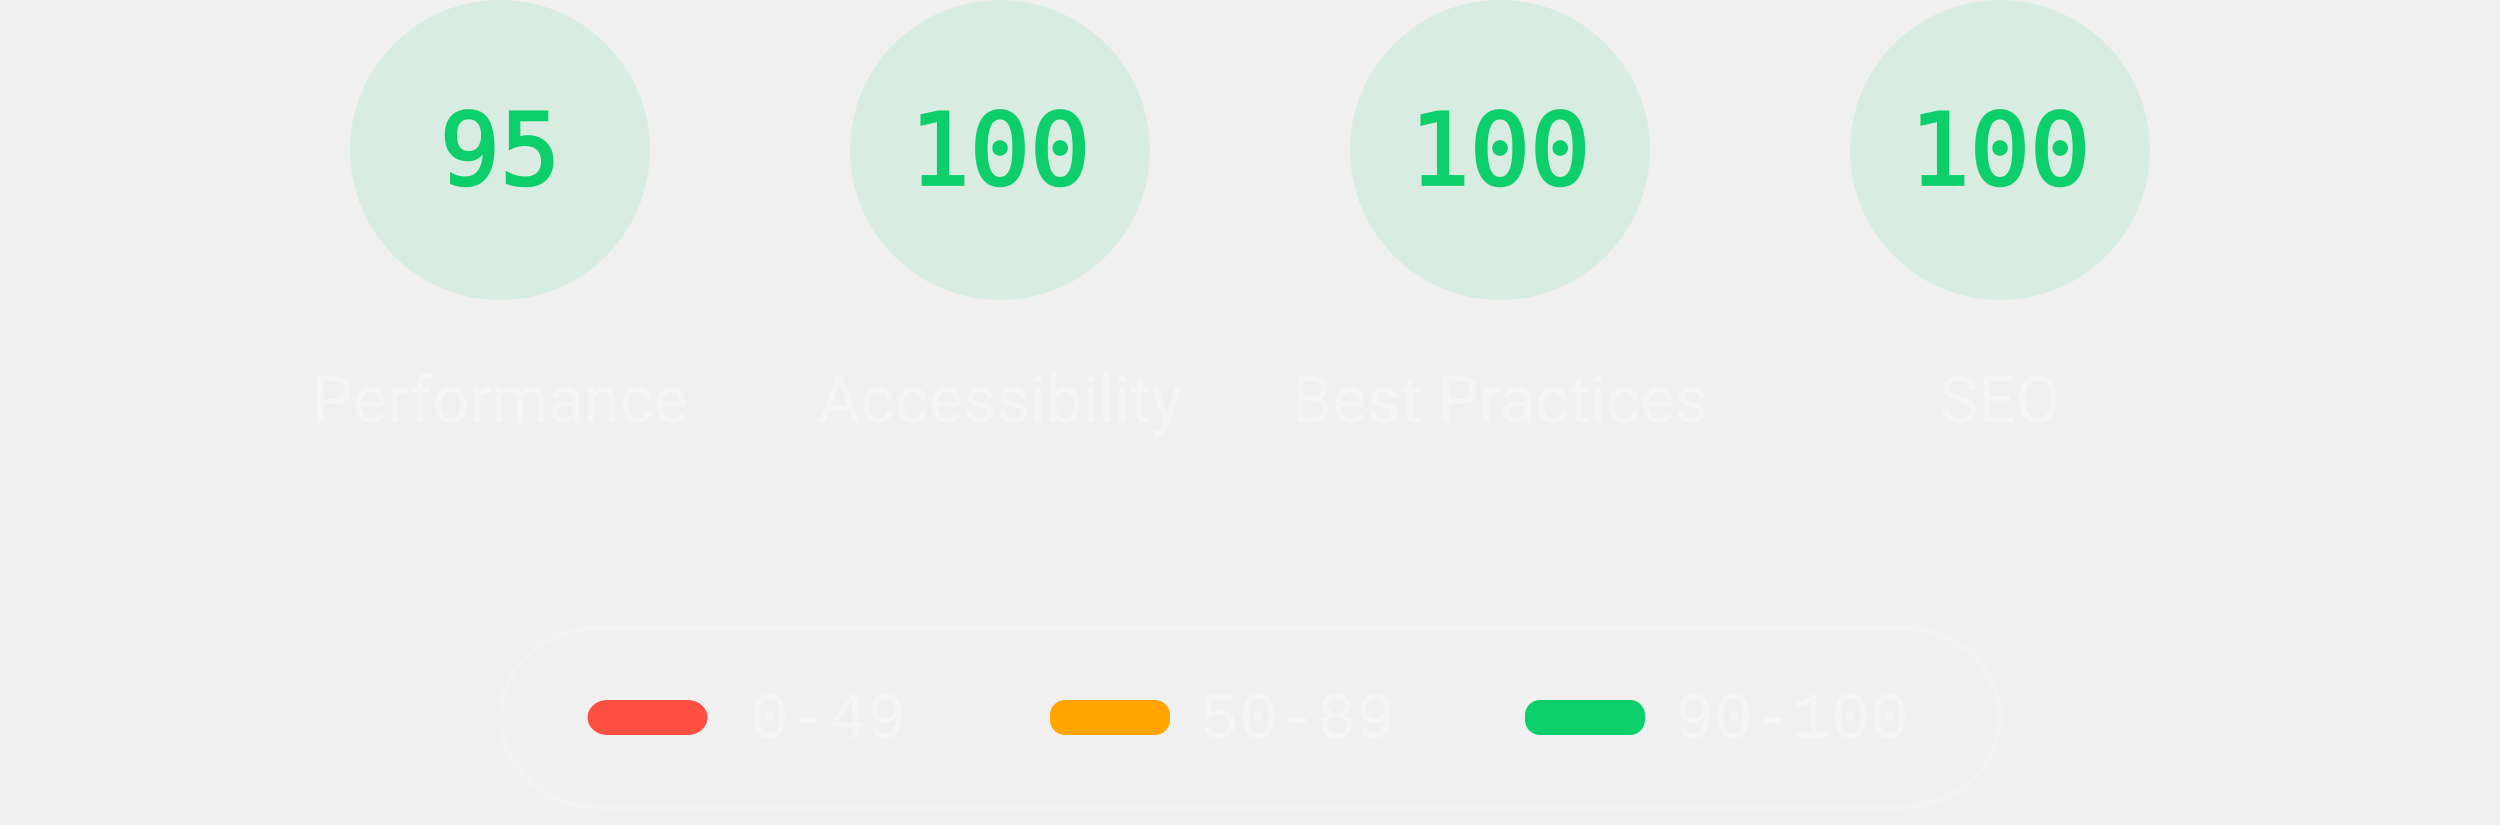
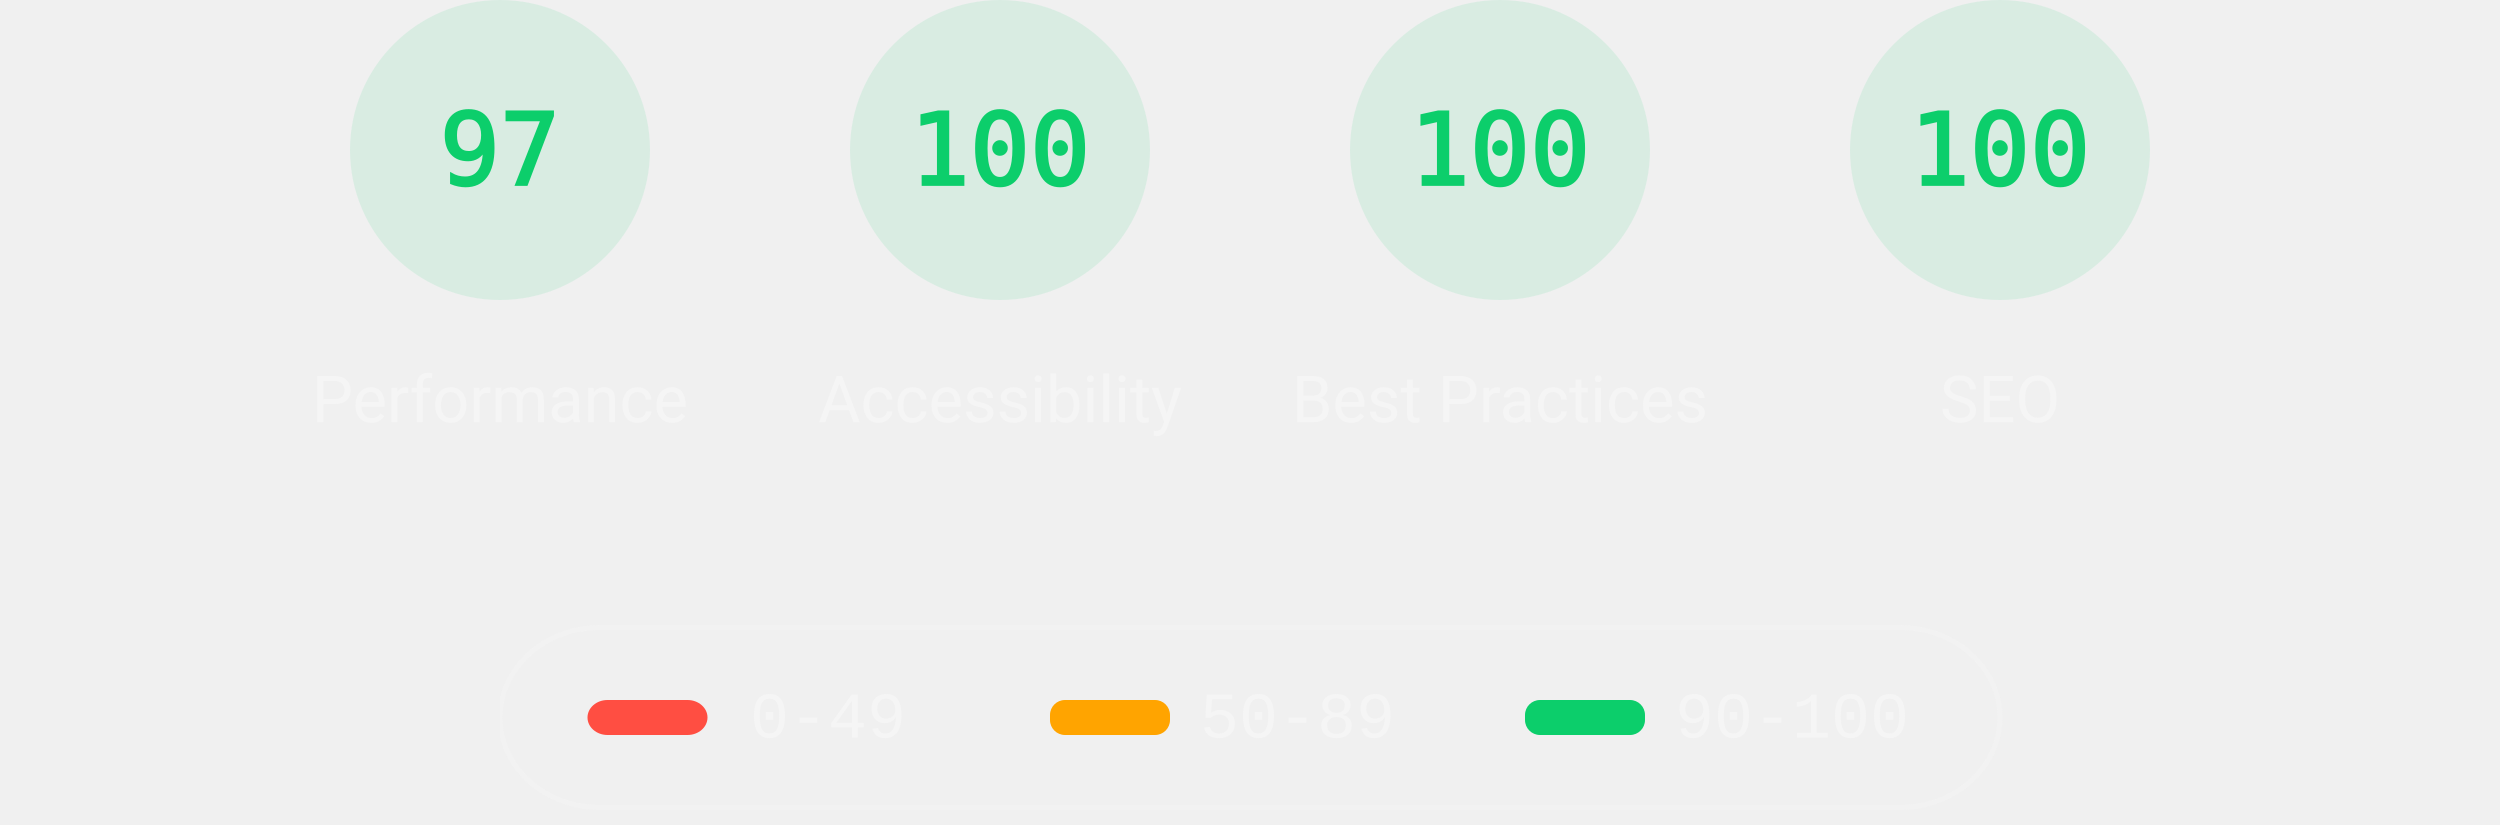
<svg xmlns="http://www.w3.org/2000/svg" class="theme--dark" fill="none" width="1000" height="330">
  <style>
			.gauge-base {
				opacity: 0.1
			}

			.gauge-arc {
				fill: none;
				animation-delay: 250ms;
				stroke-linecap: round;
				transform: rotate(-90deg);
				transform-origin: 100px 60px;
				animation: load-gauge 1s ease forwards
			}

			.guage-text {
				font-size: 40px;
				font-family: monospace;
				text-align: center
			}

			.guage-red {
				color: #ff4e42;
				fill: #ff4e42;
				stroke: #ff4e42
			}
			.guage-orange {
				color: #ffa400;
				fill: #ffa400;
				stroke: #ffa400
			}
			.guage-green {
				color: #0cce6b;
				fill: #0cce6b;
				stroke: #0cce6b
			}
			.theme--agnostic .guage-undefined {
				color: #5c5c5c;
				fill: #5c5c5c;
				stroke: #5c5c5c
			}
			.theme--light .guage-undefined {
				color: #1e1e1e;
				fill: #1e1e1e;
				stroke: #1e1e1e
			}
			.theme--dark .guage-undefined {
				color: #f5f5f5;
				fill: #f5f5f5;
				stroke: #f5f5f5
			}

			.guage-title {
				stroke: none;
				font-size: 26px;
				line-height: 26px;
				font-family: Roboto, Halvetica, Arial, sans-serif
			}
			.metric.guage-title {
				font-family: 'Courier New', Courier, monospace
			}
			.theme--agnostic .guage-title {
				color: #737373;
				fill: #737373
			}
			.theme--light .guage-title {
				color: #212121;
				fill: #212121
			}
			.theme--dark .guage-title {
				color: #f5f5f5;
				fill: #f5f5f5
			}

			@keyframes load-gauge {
				from {
					stroke-dasharray: 0 352.858
				}
			}
			.lh-gauge--pwa__disc {
				fill: #e0e0e0
			}
			.lh-gauge--pwa__logo {
				position: relative;
				fill: #b0b0b0
			}
			.lh-gauge--pwa__invisible {
				display: none
			}
			.lh-gauge--pwa__visible {
				display: inline
			}
			.guage-invisible {
				display: none
			}
			.lh-gauge--pwa__logo--primary-color {
				fill: #304ffe
			}
			.theme--agnostic .lh-gauge--pwa__logo--secondary-color {
				fill: #787878
			}
			.theme--light .lh-gauge--pwa__logo--secondary-color {
				fill: #3d3d3d
			}
			.theme--dark .lh-gauge--pwa__logo--secondary-color {
				fill: #d8b6b6
			}
			.theme--light #svg_2 {
				stroke: #00000022
			}
			.theme--agnostic #svg_2 {
				stroke: #616161
			}
			.theme--light #svg_2 {
				stroke: #00000022
			}
			.theme--dark #svg_2 {
				stroke: #f5f5f566
			}
		</style>
  <svg class="guage-div guage-perf guage-green" viewBox="0 0 200 200" width="200" height="200" x="100" y="0">
    <circle class="gauge-base" r="56" cx="100" cy="60" stroke-width="8" />
-     <circle class="gauge-arc guage-arc-1" r="56" cx="100" cy="60" stroke-width="8" style="stroke-dasharray: 334.265, 351.858;" />
-     <text class="guage-text" x="100px" y="60px" alignment-baseline="central" dominant-baseline="central" text-anchor="middle">95</text>
+     <circle class="gauge-arc guage-arc-1" r="56" cx="100" cy="60" stroke-width="8" style="stroke-dasharray: 341.302, 351.858;" />
+     <text class="guage-text" x="100px" y="60px" alignment-baseline="central" dominant-baseline="central" text-anchor="middle">97</text>
    <text class="guage-title" x="100px" y="160px" alignment-baseline="central" dominant-baseline="central" text-anchor="middle">Performance</text>
  </svg>
  <svg class="guage-div guage-acc guage-green" viewBox="0 0 200 200" width="200" height="200" x="300" y="0">
    <circle class="gauge-base" r="56" cx="100" cy="60" stroke-width="8" />
    <circle class="gauge-arc guage-arc-2" r="56" cx="100" cy="60" stroke-width="8" style="stroke-dasharray: 351.858, 351.858;" />
    <text class="guage-text" x="100px" y="60px" alignment-baseline="central" dominant-baseline="central" text-anchor="middle">100</text>
    <text class="guage-title" x="100px" y="160px" alignment-baseline="central" dominant-baseline="central" text-anchor="middle">Accessibility</text>
  </svg>
  <svg class="guage-div guage-best guage-green" viewBox="0 0 200 200" width="200" height="200" x="500" y="0">
    <circle class="gauge-base" r="56" cx="100" cy="60" stroke-width="8" />
    <circle class="gauge-arc guage-arc-3" r="56" cx="100" cy="60" stroke-width="8" style="stroke-dasharray: 351.858, 351.858;" />
    <text class="guage-text" x="100px" y="60px" alignment-baseline="central" dominant-baseline="central" text-anchor="middle">100</text>
    <text class="guage-title" x="100px" y="160px" alignment-baseline="central" dominant-baseline="central" text-anchor="middle">Best Practices</text>
  </svg>
  <svg class="guage-div guage-seo guage-green" viewBox="0 0 200 200" width="200" height="200" x="700" y="0">
    <circle class="gauge-base" r="56" cx="100" cy="60" stroke-width="8" />
    <circle class="gauge-arc guage-arc-4" r="56" cx="100" cy="60" stroke-width="8" style="stroke-dasharray: 351.858, 351.858;" />
    <text class="guage-text" x="100px" y="60px" alignment-baseline="central" dominant-baseline="central" text-anchor="middle">100</text>
    <text class="guage-title" x="100px" y="160px" alignment-baseline="central" dominant-baseline="central" text-anchor="middle">SEO</text>
  </svg>
  <svg class="guage-div guage-pwa guage-invisible" viewBox="0 0 200 200" width="200" height="200" x="900" y="0">
    <svg viewBox="0 0 60 60" width="112" height="112" x="44" y="4">
      <defs>
        <linearGradient id="lh-gauge--pwa__check-circle__gradient-0" x1="50%" y1="0%" x2="50%" y2="100%">
          <stop stop-color="#00C852" offset="0%" />
          <stop stop-color="#009688" offset="100%" />
        </linearGradient>
        <linearGradient id="lh-gauge--pwa__installable__shadow-gradient-0" x1="76.056%" x2="24.111%" y1="82.995%" y2="24.735%">
          <stop stop-color="#A5D6A7" offset="0%" />
          <stop stop-color="#80CBC4" offset="100%" />
        </linearGradient>
        <linearGradient id="lh-gauge--pwa__fast-reliable__shadow-gradient-0" x1="76.056%" y1="82.995%" x2="25.678%" y2="26.493%">
          <stop stop-color="#64B5F6" offset="0%" />
          <stop stop-color="#2979FF" offset="100%" />
        </linearGradient>
        <g id="lh-gauge--pwa__fast-reliable-badge-0">
          <circle fill="#FFFFFF" cx="10" cy="10" r="10" />
          <path fill="#304FFE" d="M10 3.58l5.25 2.34v3.5c0 3.23-2.24 6.26-5.25 7-3.01-.74-5.25-3.77-5.25-7v-3.5L10 3.58zm-.47 10.74l2.76-4.83.03-.07c.04-.08 0-.24-.22-.24h-1.64l.47-3.26h-.47l-2.7 4.77c-.02.01.05-.1-.04.05-.09.16-.1.31.18.31h1.63l-.47 3.27h.47z" />
        </g>
        <g id="lh-gauge--pwa__installable-badge-0">
          <circle fill="#FFFFFF" cx="10" cy="10" r="10" />
          <path fill="#009688" d="M10 4.167A5.835 5.835 0 0 0 4.167 10 5.835 5.835 0 0 0 10 15.833 5.835 5.835 0 0 0 15.833 10 5.835 5.835 0 0 0 10 4.167zm2.917 6.416h-2.334v2.334H9.417v-2.334H7.083V9.417h2.334V7.083h1.166v2.334h2.334v1.166z" />
        </g>
      </defs>
      <g stroke="none" fill-rule="nonzero">
        <circle class="lh-gauge--pwa__disc" cx="30" cy="30" r="30" />
        <g class="lh-gauge--pwa__logo">
          <path d="M35.66 19.39l.7-1.75h2L37.4 15 38.6 12l3.4 9h-2.51l-.58-1.61z" />
          <path d="M33.52 21l3.65-9h-2.42l-2.5 5.82L30.5 12h-1.86l-1.9 5.82-1.35-2.65-1.21 3.72L25.4 21h2.38l1.72-5.2 1.64 5.2z" />
          <path fill-rule="nonzero" d="M20.3 17.91h1.48c.45 0 .85-.05 1.2-.15l.39-1.18 1.07-3.3a2.64 2.64 0 0 0-.28-.37c-.55-.6-1.36-.91-2.42-.91H18v9h2.3V17.9zm1.96-3.84c.22.22.33.5.33.87 0 .36-.1.65-.29.87-.2.23-.59.35-1.15.35h-.86v-2.41h.87c.52 0 .89.1 1.1.32z" />
        </g>
        <rect class="lh-gauge--pwa__component lh-gauge--pwa__na-line lh-gauge--pwa__invisible" fill="#FFFFFF" x="20" y="32" width="20" height="4" rx="2" />
        <g class="lh-gauge--pwa__component lh-gauge--pwa__fast-reliable-badge lh-gauge--pwa__invisible" transform="translate(20, 29)">
          <path fill="url(#lh-gauge--pwa__fast-reliable__shadow-gradient-0)" d="M33.63 19.49A30 30 0 0 1 16.2 30.36L3 17.14 17.14 3l16.49 16.49z" />
          <use href="#lh-gauge--pwa__fast-reliable-badge-0" />
        </g>
        <g class="lh-gauge--pwa__component lh-gauge--pwa__installable-badge lh-gauge--pwa__invisible" transform="translate(20, 29)">
          <path fill="url(#lh-gauge--pwa__installable__shadow-gradient-0)" d="M33.629 19.487c-4.272 5.453-10.391 9.39-17.415 10.869L3 17.142 17.142 3 33.63 19.487z" />
          <use href="#lh-gauge--pwa__installable-badge-0" />
        </g>
        <g class="lh-gauge--pwa__component lh-gauge--pwa__fast-reliable-installable-badges lh-gauge--pwa__invisible">
          <g transform="translate(8, 29)">
            <path fill="url(#lh-gauge--pwa__fast-reliable__shadow-gradient-0)" d="M16.321 30.463L3 17.143 17.142 3l22.365 22.365A29.864 29.864 0 0 1 22 31c-1.942 0-3.84-.184-5.679-.537z" />
            <use href="#lh-gauge--pwa__fast-reliable-badge-0" />
          </g>
          <g transform="translate(32, 29)">
            <path fill="url(#lh-gauge--pwa__installable__shadow-gradient-0)" d="M25.982 11.84a30.107 30.107 0 0 1-13.08 15.203L3 17.143 17.142 3l8.84 8.84z" />
            <use href="#lh-gauge--pwa__installable-badge-0" />
          </g>
        </g>
        <g class="lh-gauge--pwa__component lh-gauge--pwa__check-circle lh-gauge--pwa__invisible" transform="translate(18, 28)">
          <circle fill="#FFFFFF" cx="12" cy="12" r="12" />
          <path fill="url(#lh-gauge--pwa__check-circle__gradient-0)" d="M12 2a10 10 0 1 0 0 20 10 10 0 0 0 0-20zm-2 15l-5-5 1.41-1.41L10 14.17l7.59-7.59L19 8l-9 9z" />
        </g>
      </g>
    </svg>
    <text class="guage-title" y="160px" alignment-baseline="central" dominant-baseline="central" text-anchor="middle">
      <tspan x="100px" dy="-6px">Progressive</tspan>
      <tspan x="100px" dy="30px">Web App</tspan>
    </text>
  </svg>
  <svg width="604" height="76" x="200" y="250">
    <g>
      <rect fill="none" id="canvas_background" height="80" width="604" y="-1" x="-1" />
      <g display="none" overflow="visible" y="0" x="0" height="100%" width="100%" id="canvasGrid">
        <rect fill="url(#gridpattern)" stroke-width="0" y="0" x="0" height="100%" width="100%" />
      </g>
    </g>
    <g>
      <rect fill-opacity="0" stroke-width="2" rx="40" id="svg_2" height="72" width="600" y="1" x="0" fill="#000000" />
      <rect stroke="#000" rx="8" id="svg_3" height="14" width="48" y="30" x="35" stroke-opacity="null" stroke-width="0" fill="#ff4e42" />
      <rect stroke="#000" rx="6" id="svg_4" height="14" width="48" y="30" x="220" stroke-opacity="null" stroke-width="0" fill="#ffa400" />
      <rect stroke="#000" rx="6" id="svg_5" height="14" width="48" y="30" x="410" stroke-opacity="null" stroke-width="0" fill="#0cce6b" />
      <text class="metric guage-title" xml:space="preserve" text-anchor="start" font-size="26" id="svg_6" y="45" x="100" stroke-opacity="null" stroke-width="0" stroke="#000">0-49</text>
      <text class="metric guage-title" xml:space="preserve" text-anchor="start" font-size="26" id="svg_7" y="45" x="280" stroke-opacity="null" stroke-width="0" stroke="#000">50-89</text>
      <text class="metric guage-title" xml:space="preserve" text-anchor="start" font-size="26" id="svg_8" y="45" x="470" stroke-opacity="null" stroke-width="0" stroke="#000">90-100</text>
    </g>
  </svg>
</svg>
